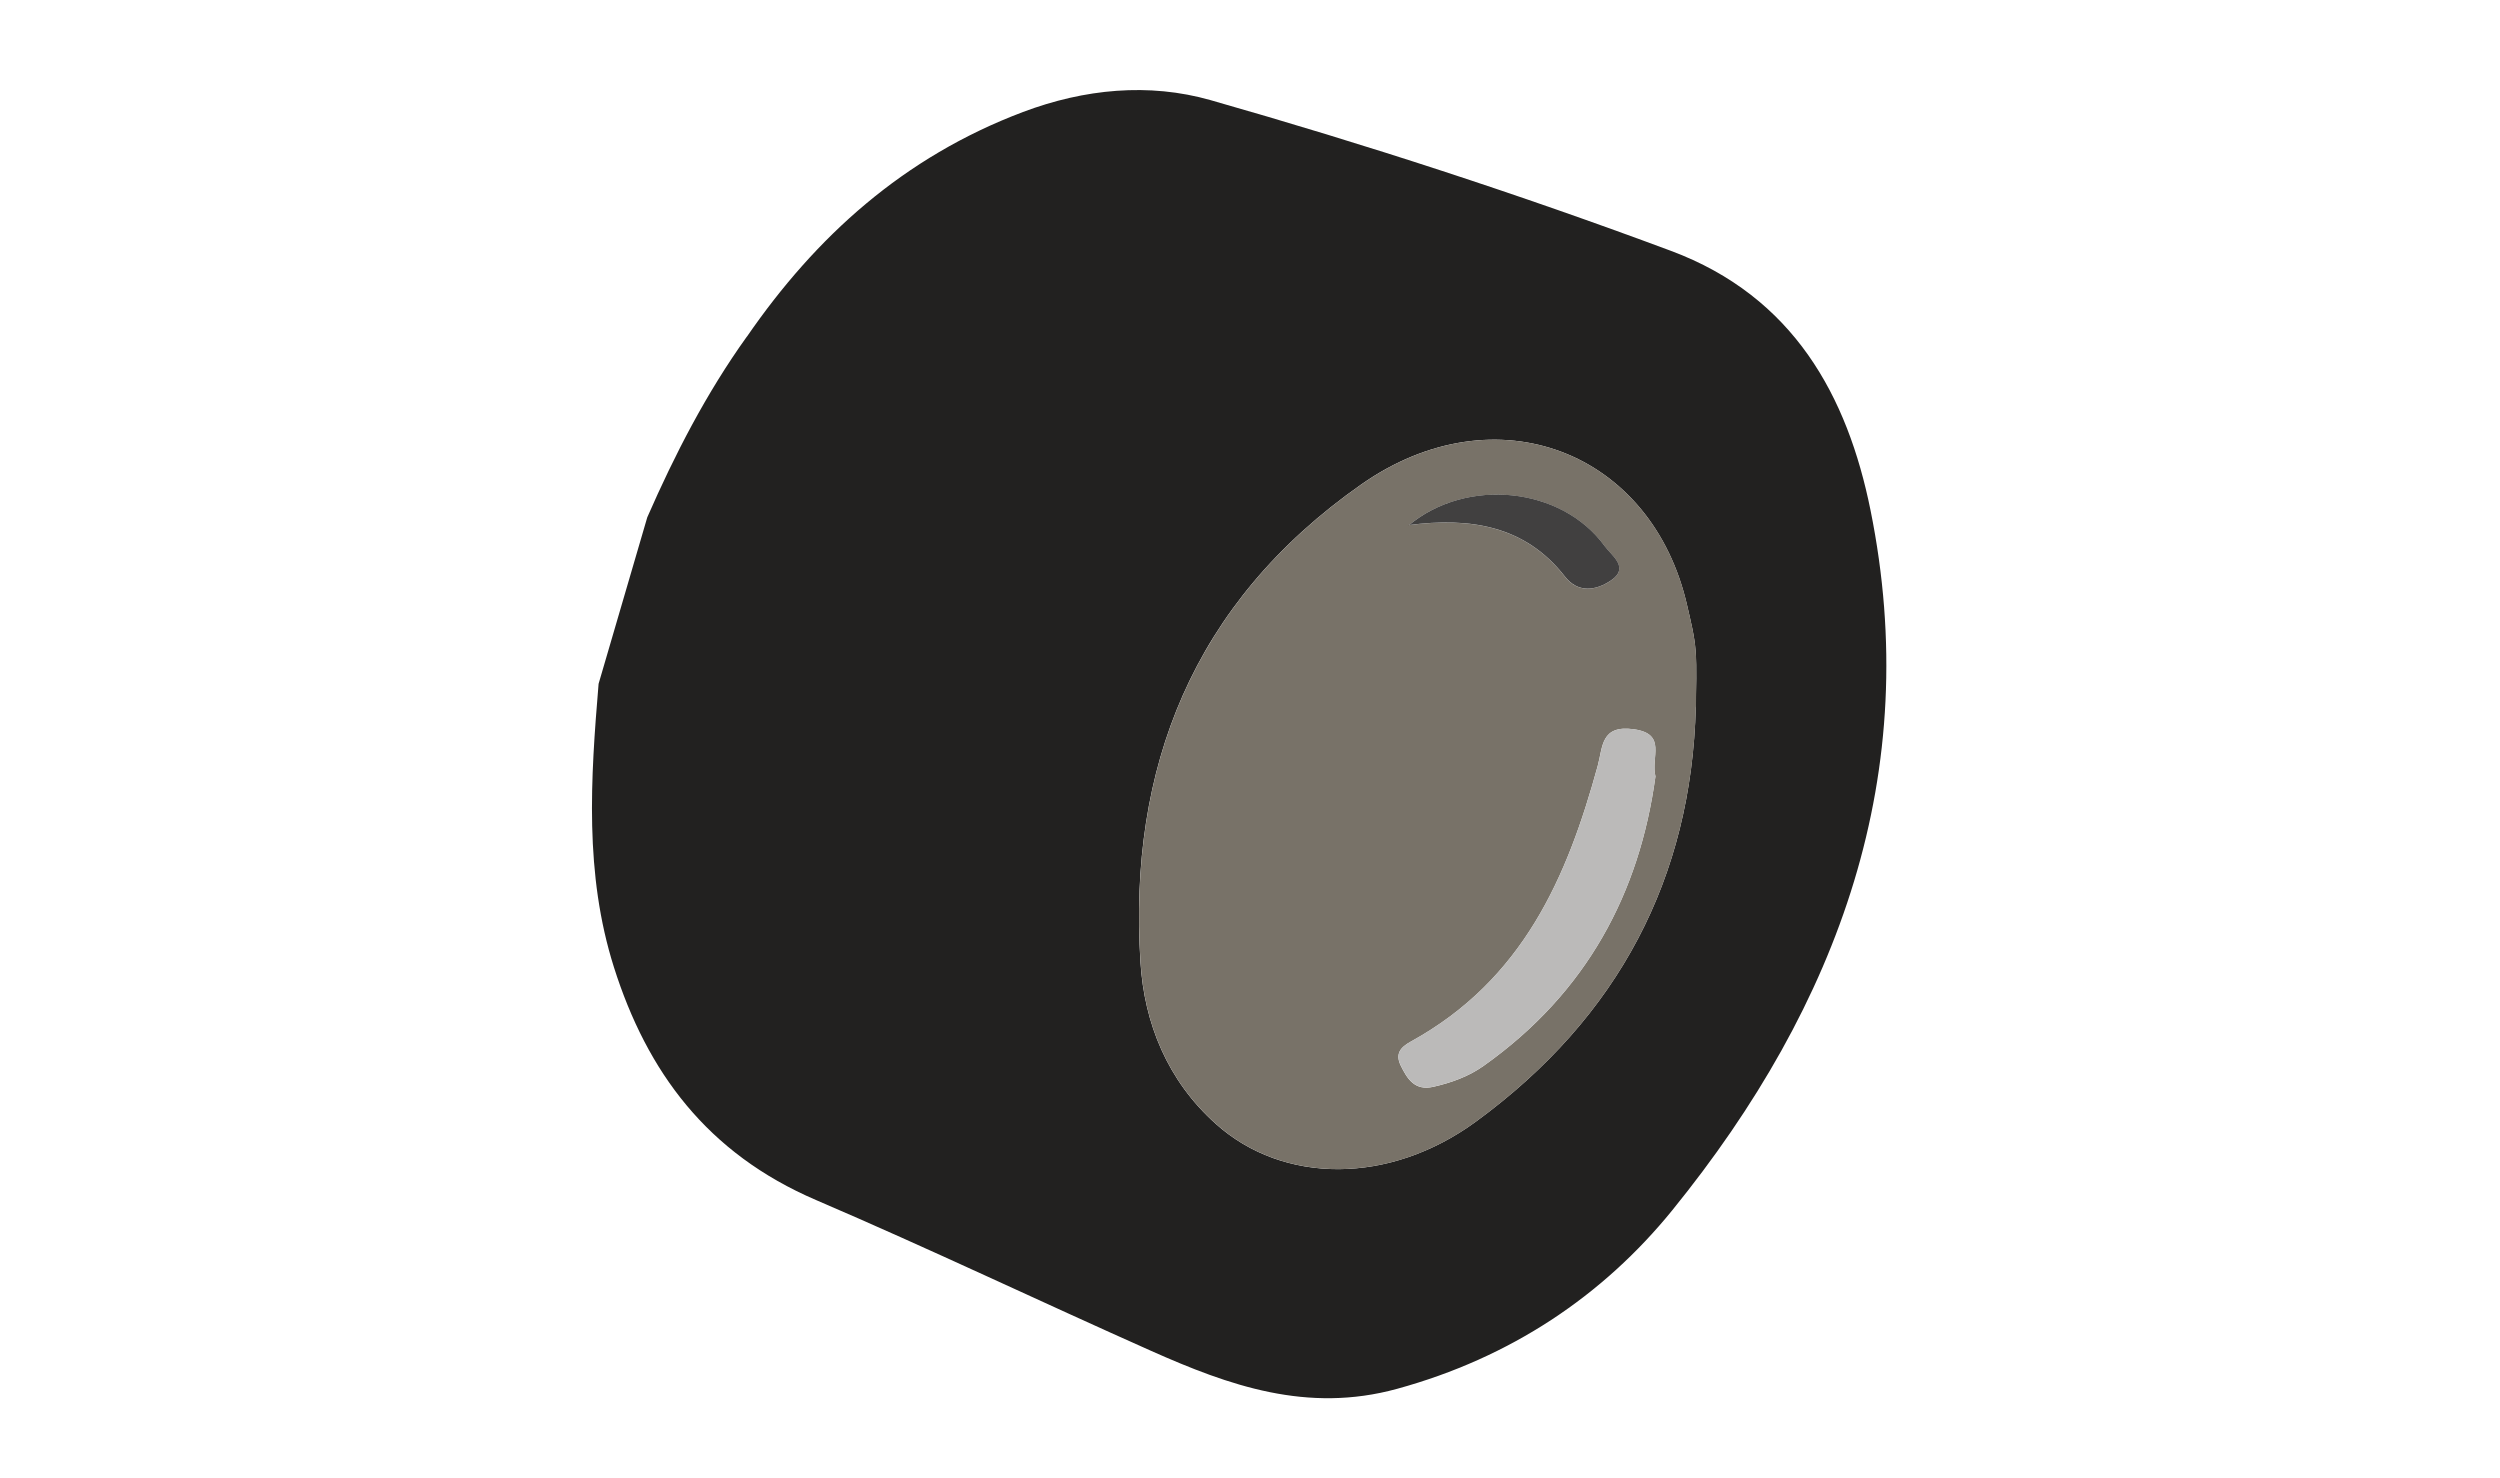
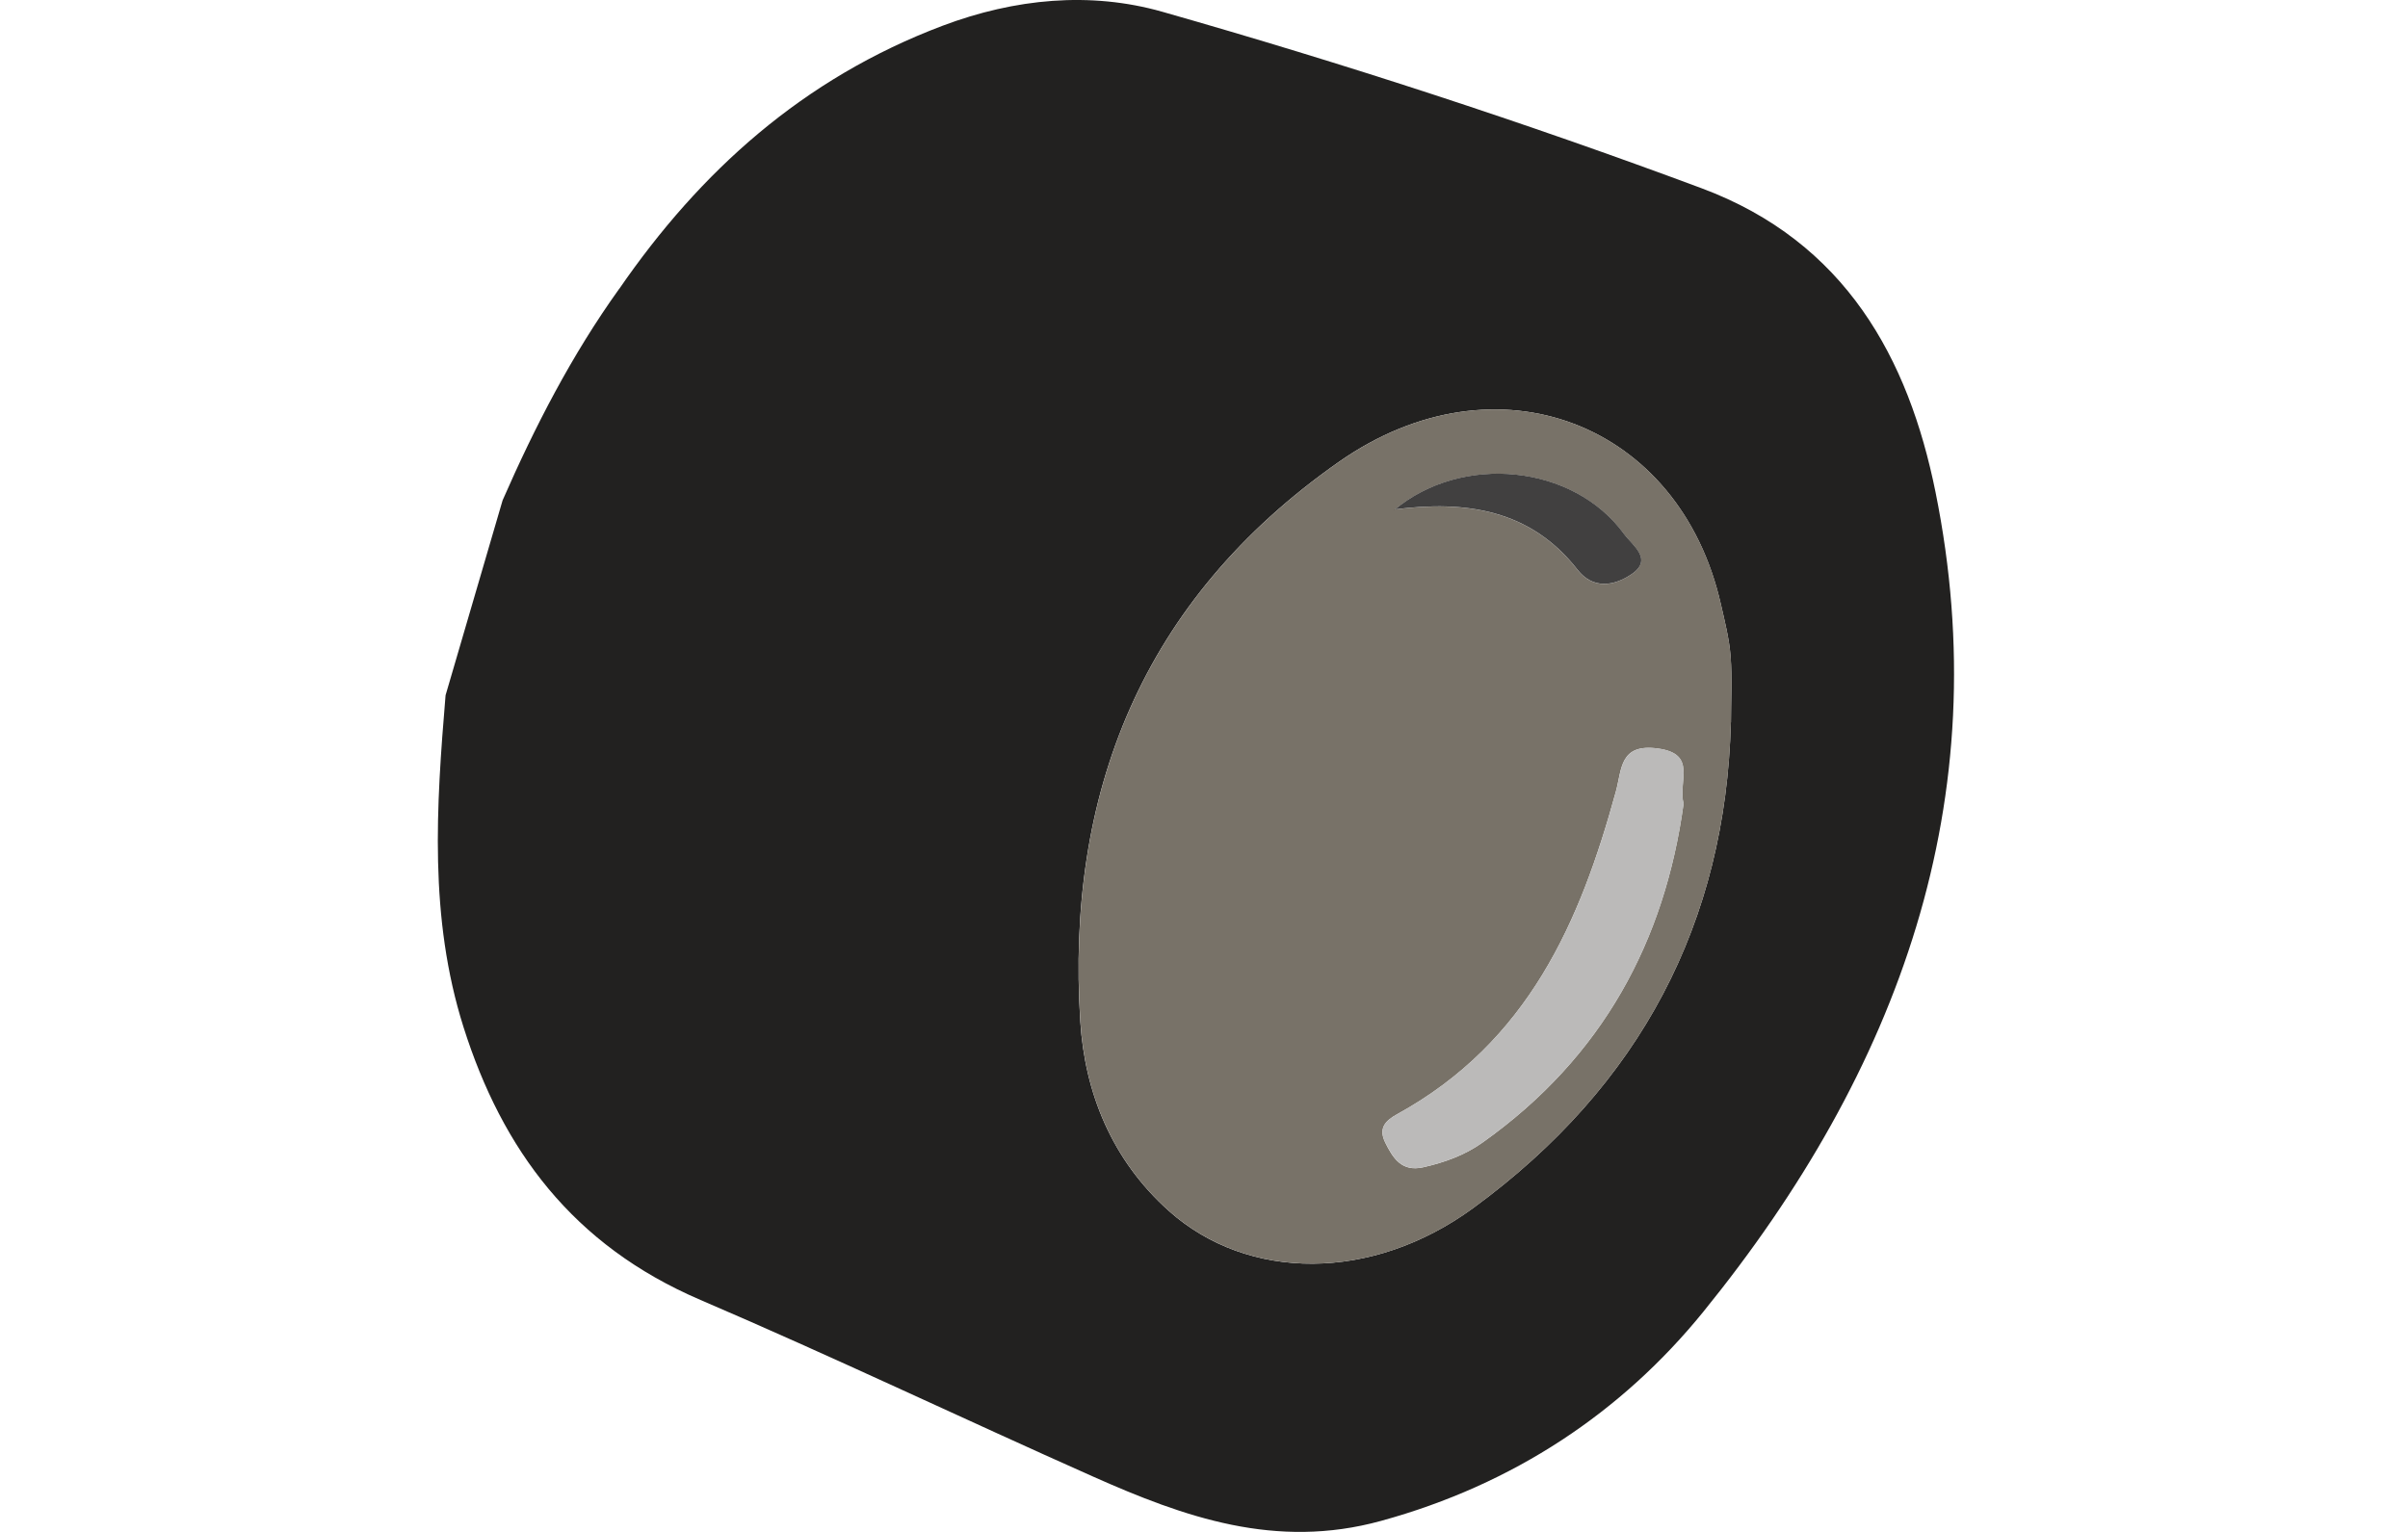
- <svg xmlns="http://www.w3.org/2000/svg" width="110" height="65" viewBox="0 0 110 65" fill="none">
-   <path d="M32.865 14.812C35.898 10.41 39.754 6.912 45.014 4.927C47.716 3.91 50.549 3.634 53.262 4.405C60.102 6.354 66.865 8.558 73.515 11.035C78.93 13.053 81.29 17.442 82.302 22.446C84.638 33.987 80.951 44.167 73.578 53.254C70.523 57.018 66.466 59.738 61.474 61.108C57.52 62.195 54.08 60.965 50.658 59.442C45.734 57.251 40.869 54.93 35.913 52.805C31.111 50.747 28.469 47.156 27.012 42.555C25.71 38.439 25.989 34.269 26.338 30.087C27.051 27.643 27.767 25.202 28.48 22.762C29.693 19.992 31.076 17.302 32.861 14.812H32.865ZM74.619 31.104C74.619 30.276 74.668 29.448 74.605 28.624C74.555 27.969 74.389 27.317 74.241 26.672C72.7 19.849 65.81 17.173 59.894 21.316C52.454 26.526 49.639 33.824 50.179 42.342C50.348 45.012 51.353 47.539 53.505 49.461C56.476 52.114 61.139 52.13 64.935 49.354C71.236 44.749 74.425 38.602 74.615 31.104H74.619Z" fill="#222120" />
-   <path d="M74.619 31.104C74.425 38.602 71.24 44.749 64.939 49.354C61.143 52.131 56.48 52.111 53.509 49.461C51.357 47.539 50.352 45.012 50.183 42.342C49.643 33.827 52.458 26.526 59.898 21.316C65.811 17.173 72.704 19.85 74.245 26.672C74.39 27.317 74.559 27.969 74.609 28.624C74.672 29.445 74.623 30.276 74.623 31.104H74.619ZM61.267 23.437C61.5 23.327 61.736 23.218 61.969 23.108C64.671 22.752 67.105 23.125 68.851 25.366C69.433 26.114 70.217 25.987 70.869 25.552C71.723 24.98 70.908 24.451 70.605 24.032C68.703 21.416 64.533 20.997 61.979 23.121C61.746 23.231 61.51 23.341 61.277 23.45L61.062 23.534L61.267 23.437ZM72.841 34.173C72.619 33.319 73.367 32.294 71.885 32.088C70.432 31.886 70.527 32.863 70.298 33.701C68.961 38.582 67.02 43.11 62.082 45.827C61.609 46.086 61.38 46.372 61.634 46.891C61.919 47.472 62.248 48.004 63.059 47.822C63.853 47.642 64.618 47.369 65.281 46.897C69.839 43.666 72.139 39.27 72.838 34.176L72.841 34.173Z" fill="#787268" />
-   <path d="M72.84 34.173C72.142 39.267 69.842 43.662 65.284 46.894C64.617 47.366 63.855 47.639 63.061 47.818C62.254 48.001 61.922 47.469 61.636 46.887C61.382 46.369 61.611 46.083 62.084 45.823C67.019 43.104 68.963 38.578 70.3 33.698C70.53 32.863 70.434 31.886 71.888 32.085C73.369 32.291 72.625 33.315 72.844 34.17L72.84 34.173Z" fill="#BBBAB9" />
-   <path d="M61.981 23.118C64.532 20.993 68.705 21.412 70.607 24.029C70.91 24.448 71.728 24.98 70.871 25.548C70.219 25.984 69.435 26.11 68.853 25.362C67.104 23.121 64.673 22.749 61.971 23.105L61.981 23.118Z" fill="#414040" />
+ <svg xmlns="http://www.w3.org/2000/svg" width="110" height="70" viewBox="0 0 110 70" fill="none">
+   <path d="M28.291 13.195C31.981 7.841 36.67 3.587 43.067 1.173C46.353 -0.064 49.798 -0.4 53.098 0.538C61.416 2.908 69.641 5.589 77.728 8.601C84.314 11.056 87.184 16.393 88.415 22.479C91.255 36.514 86.772 48.895 77.805 59.946C74.09 64.523 69.156 67.831 63.085 69.497C58.276 70.819 54.093 69.323 49.931 67.471C43.942 64.806 38.026 61.984 31.998 59.4C26.159 56.897 22.946 52.53 21.174 46.934C19.591 41.928 19.93 36.857 20.354 31.771C21.221 28.799 22.092 25.831 22.959 22.863C24.434 19.494 26.116 16.223 28.287 13.195H28.291ZM79.071 33.008C79.071 32.001 79.131 30.994 79.054 29.991C78.994 29.195 78.792 28.402 78.612 27.618C76.737 19.321 68.358 16.066 61.163 21.104C52.115 27.44 48.691 36.316 49.348 46.675C49.554 49.922 50.777 52.995 53.394 55.332C57.006 58.559 62.678 58.579 67.294 55.203C74.956 49.603 78.835 42.126 79.067 33.008H79.071Z" fill="#222120" />
+   <path d="M79.07 33.008C78.835 42.126 74.96 49.603 67.298 55.203C62.682 58.579 57.01 58.555 53.398 55.332C50.781 52.995 49.558 49.922 49.352 46.675C48.695 36.32 52.119 27.44 61.167 21.104C68.358 16.066 76.741 19.321 78.616 27.618C78.792 28.402 78.998 29.195 79.058 29.992C79.135 30.99 79.075 32.001 79.075 33.008H79.07ZM62.832 23.684C63.115 23.55 63.402 23.417 63.686 23.283C66.972 22.851 69.932 23.304 72.056 26.029C72.764 26.939 73.716 26.785 74.51 26.255C75.548 25.56 74.557 24.917 74.188 24.407C71.876 21.225 66.805 20.716 63.699 23.3C63.415 23.433 63.128 23.567 62.845 23.7L62.583 23.801L62.832 23.684ZM76.908 36.74C76.638 35.701 77.547 34.456 75.746 34.205C73.978 33.958 74.094 35.147 73.815 36.166C72.189 42.102 69.829 47.609 63.823 50.913C63.248 51.228 62.969 51.576 63.278 52.207C63.626 52.914 64.025 53.561 65.011 53.339C65.977 53.121 66.908 52.789 67.714 52.215C73.257 48.285 76.054 42.939 76.904 36.744L76.908 36.74Z" fill="#787268" />
+   <path d="M76.908 36.741C76.058 42.936 73.261 48.281 67.718 52.212C66.907 52.786 65.981 53.117 65.015 53.336C64.033 53.558 63.63 52.911 63.282 52.204C62.973 51.573 63.252 51.225 63.827 50.91C69.829 47.602 72.193 42.099 73.819 36.163C74.098 35.148 73.982 33.959 75.749 34.202C77.551 34.453 76.646 35.698 76.912 36.737L76.908 36.741Z" fill="#BBBAB9" />
+   <path d="M63.7 23.295C66.802 20.711 71.878 21.221 74.19 24.403C74.559 24.913 75.554 25.56 74.512 26.251C73.718 26.781 72.766 26.934 72.058 26.025C69.93 23.299 66.974 22.846 63.688 23.279L63.7 23.295Z" fill="#414040" />
</svg>
